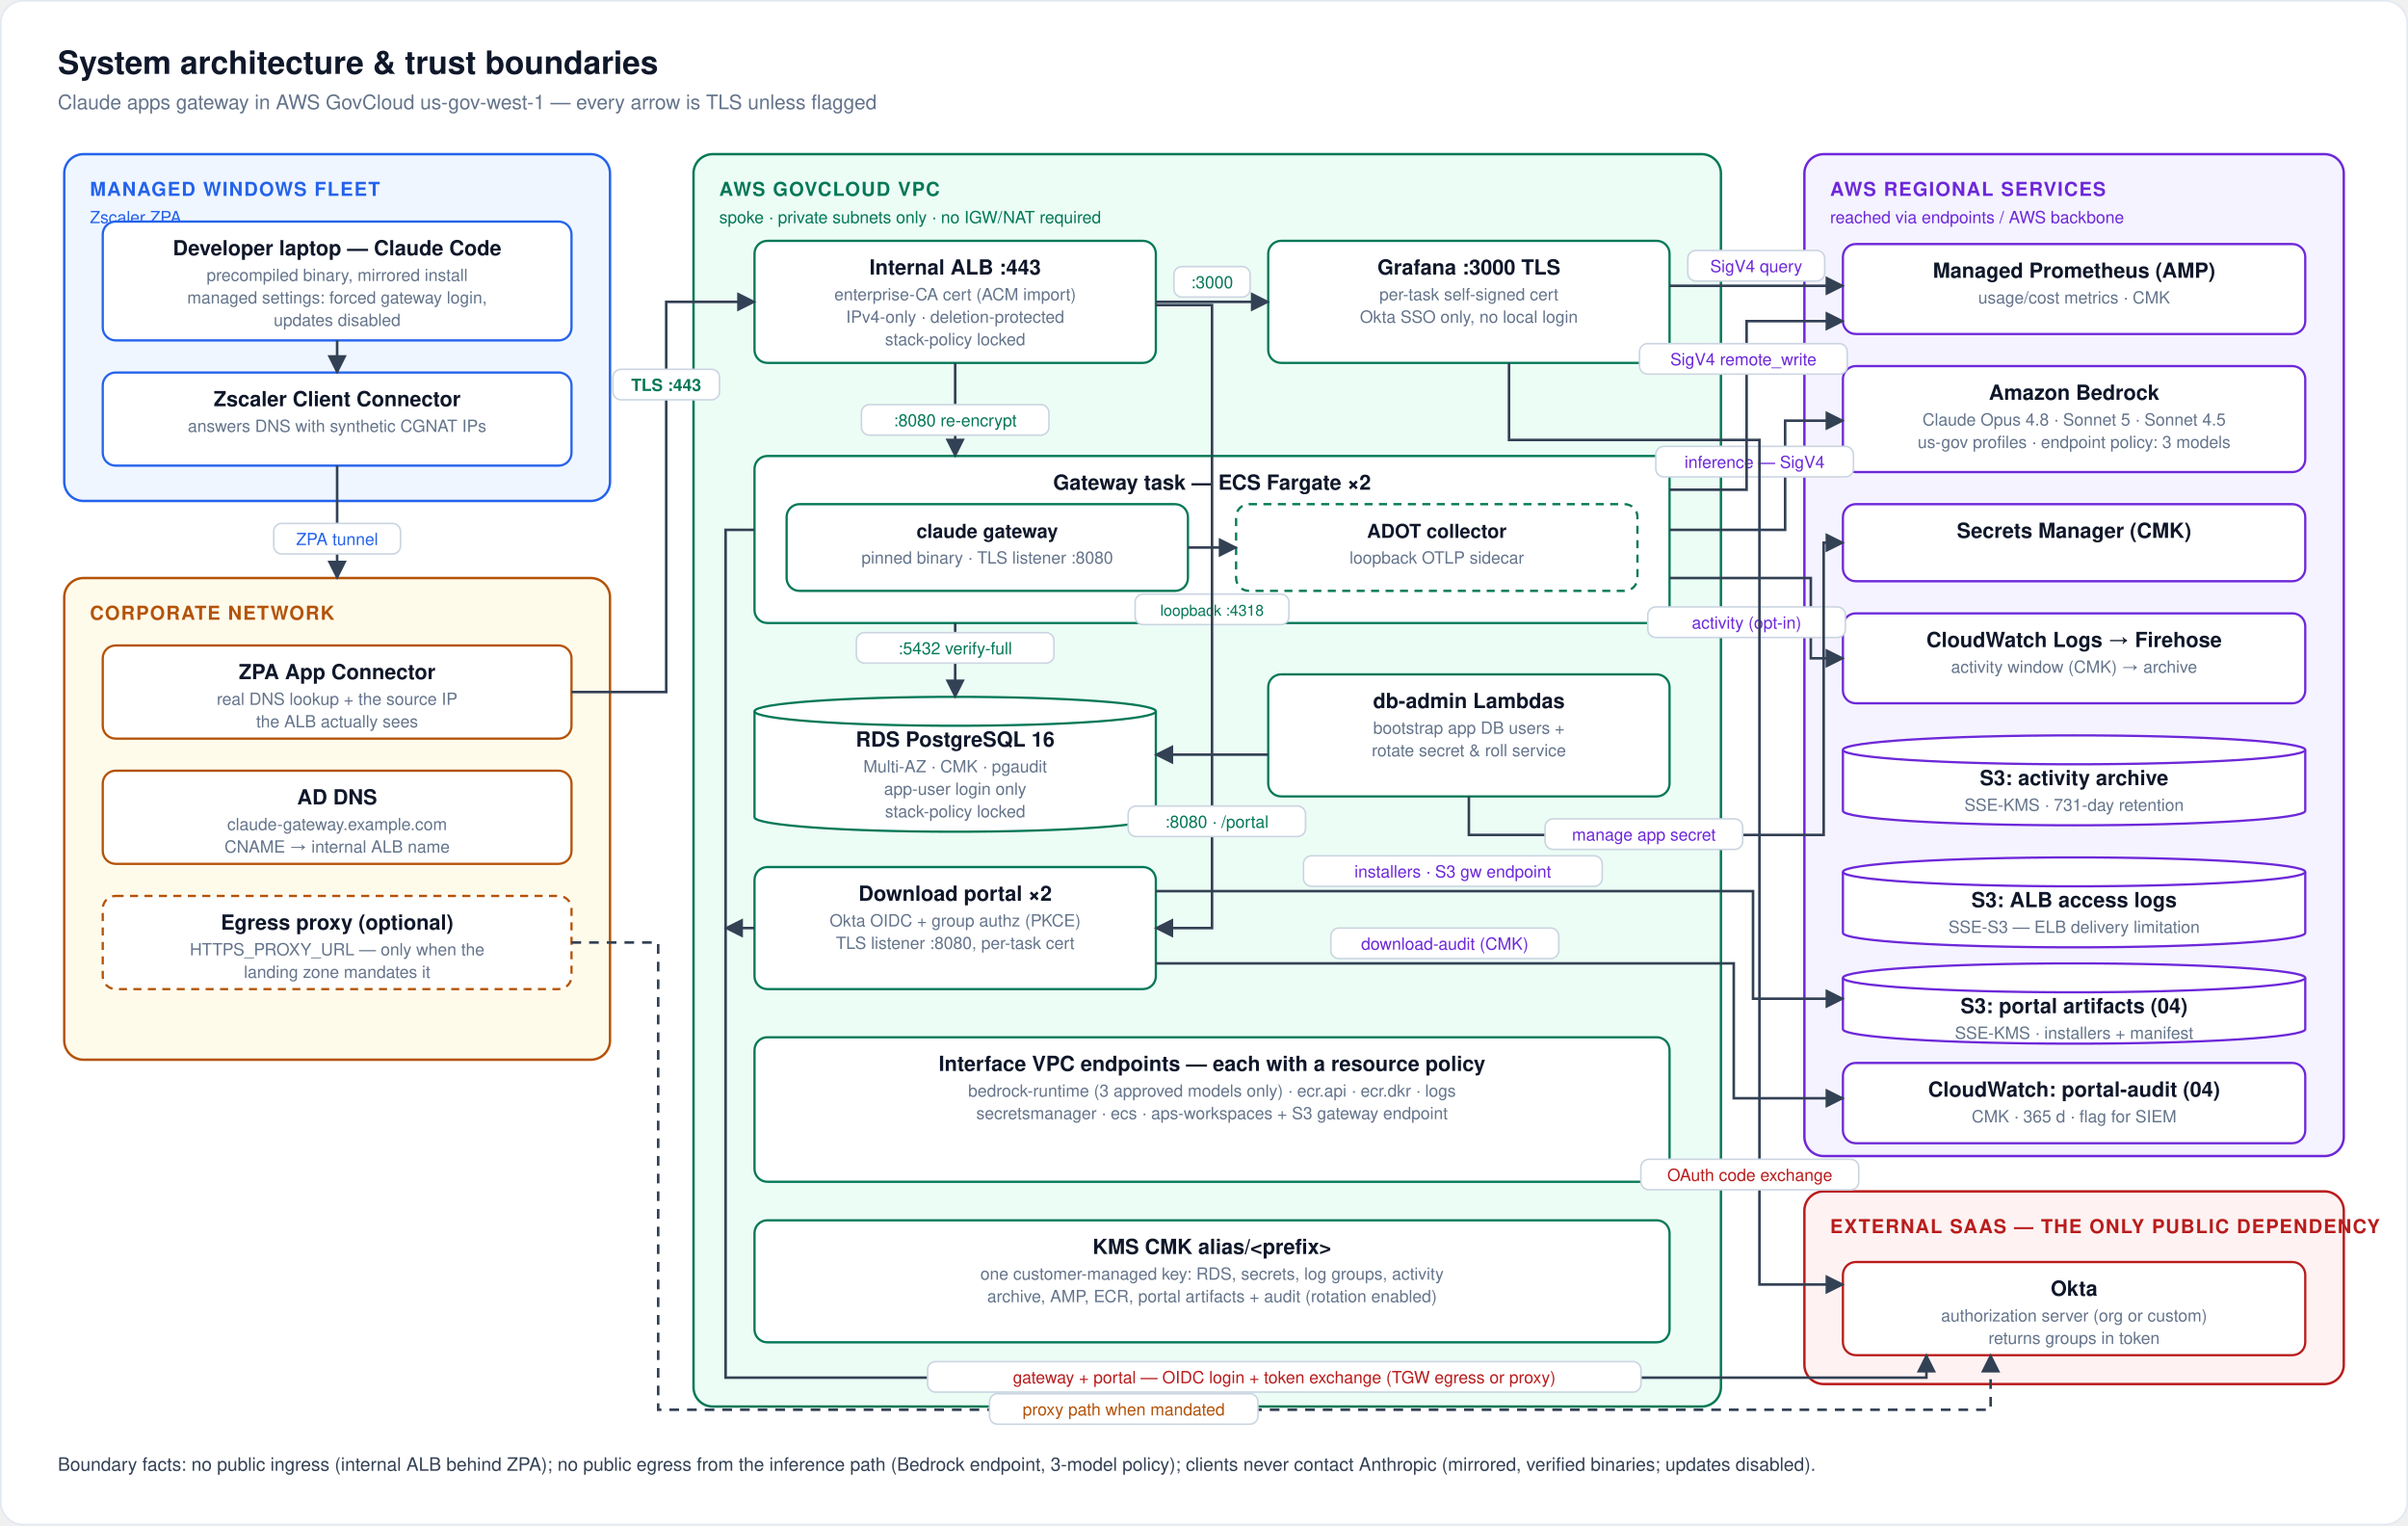
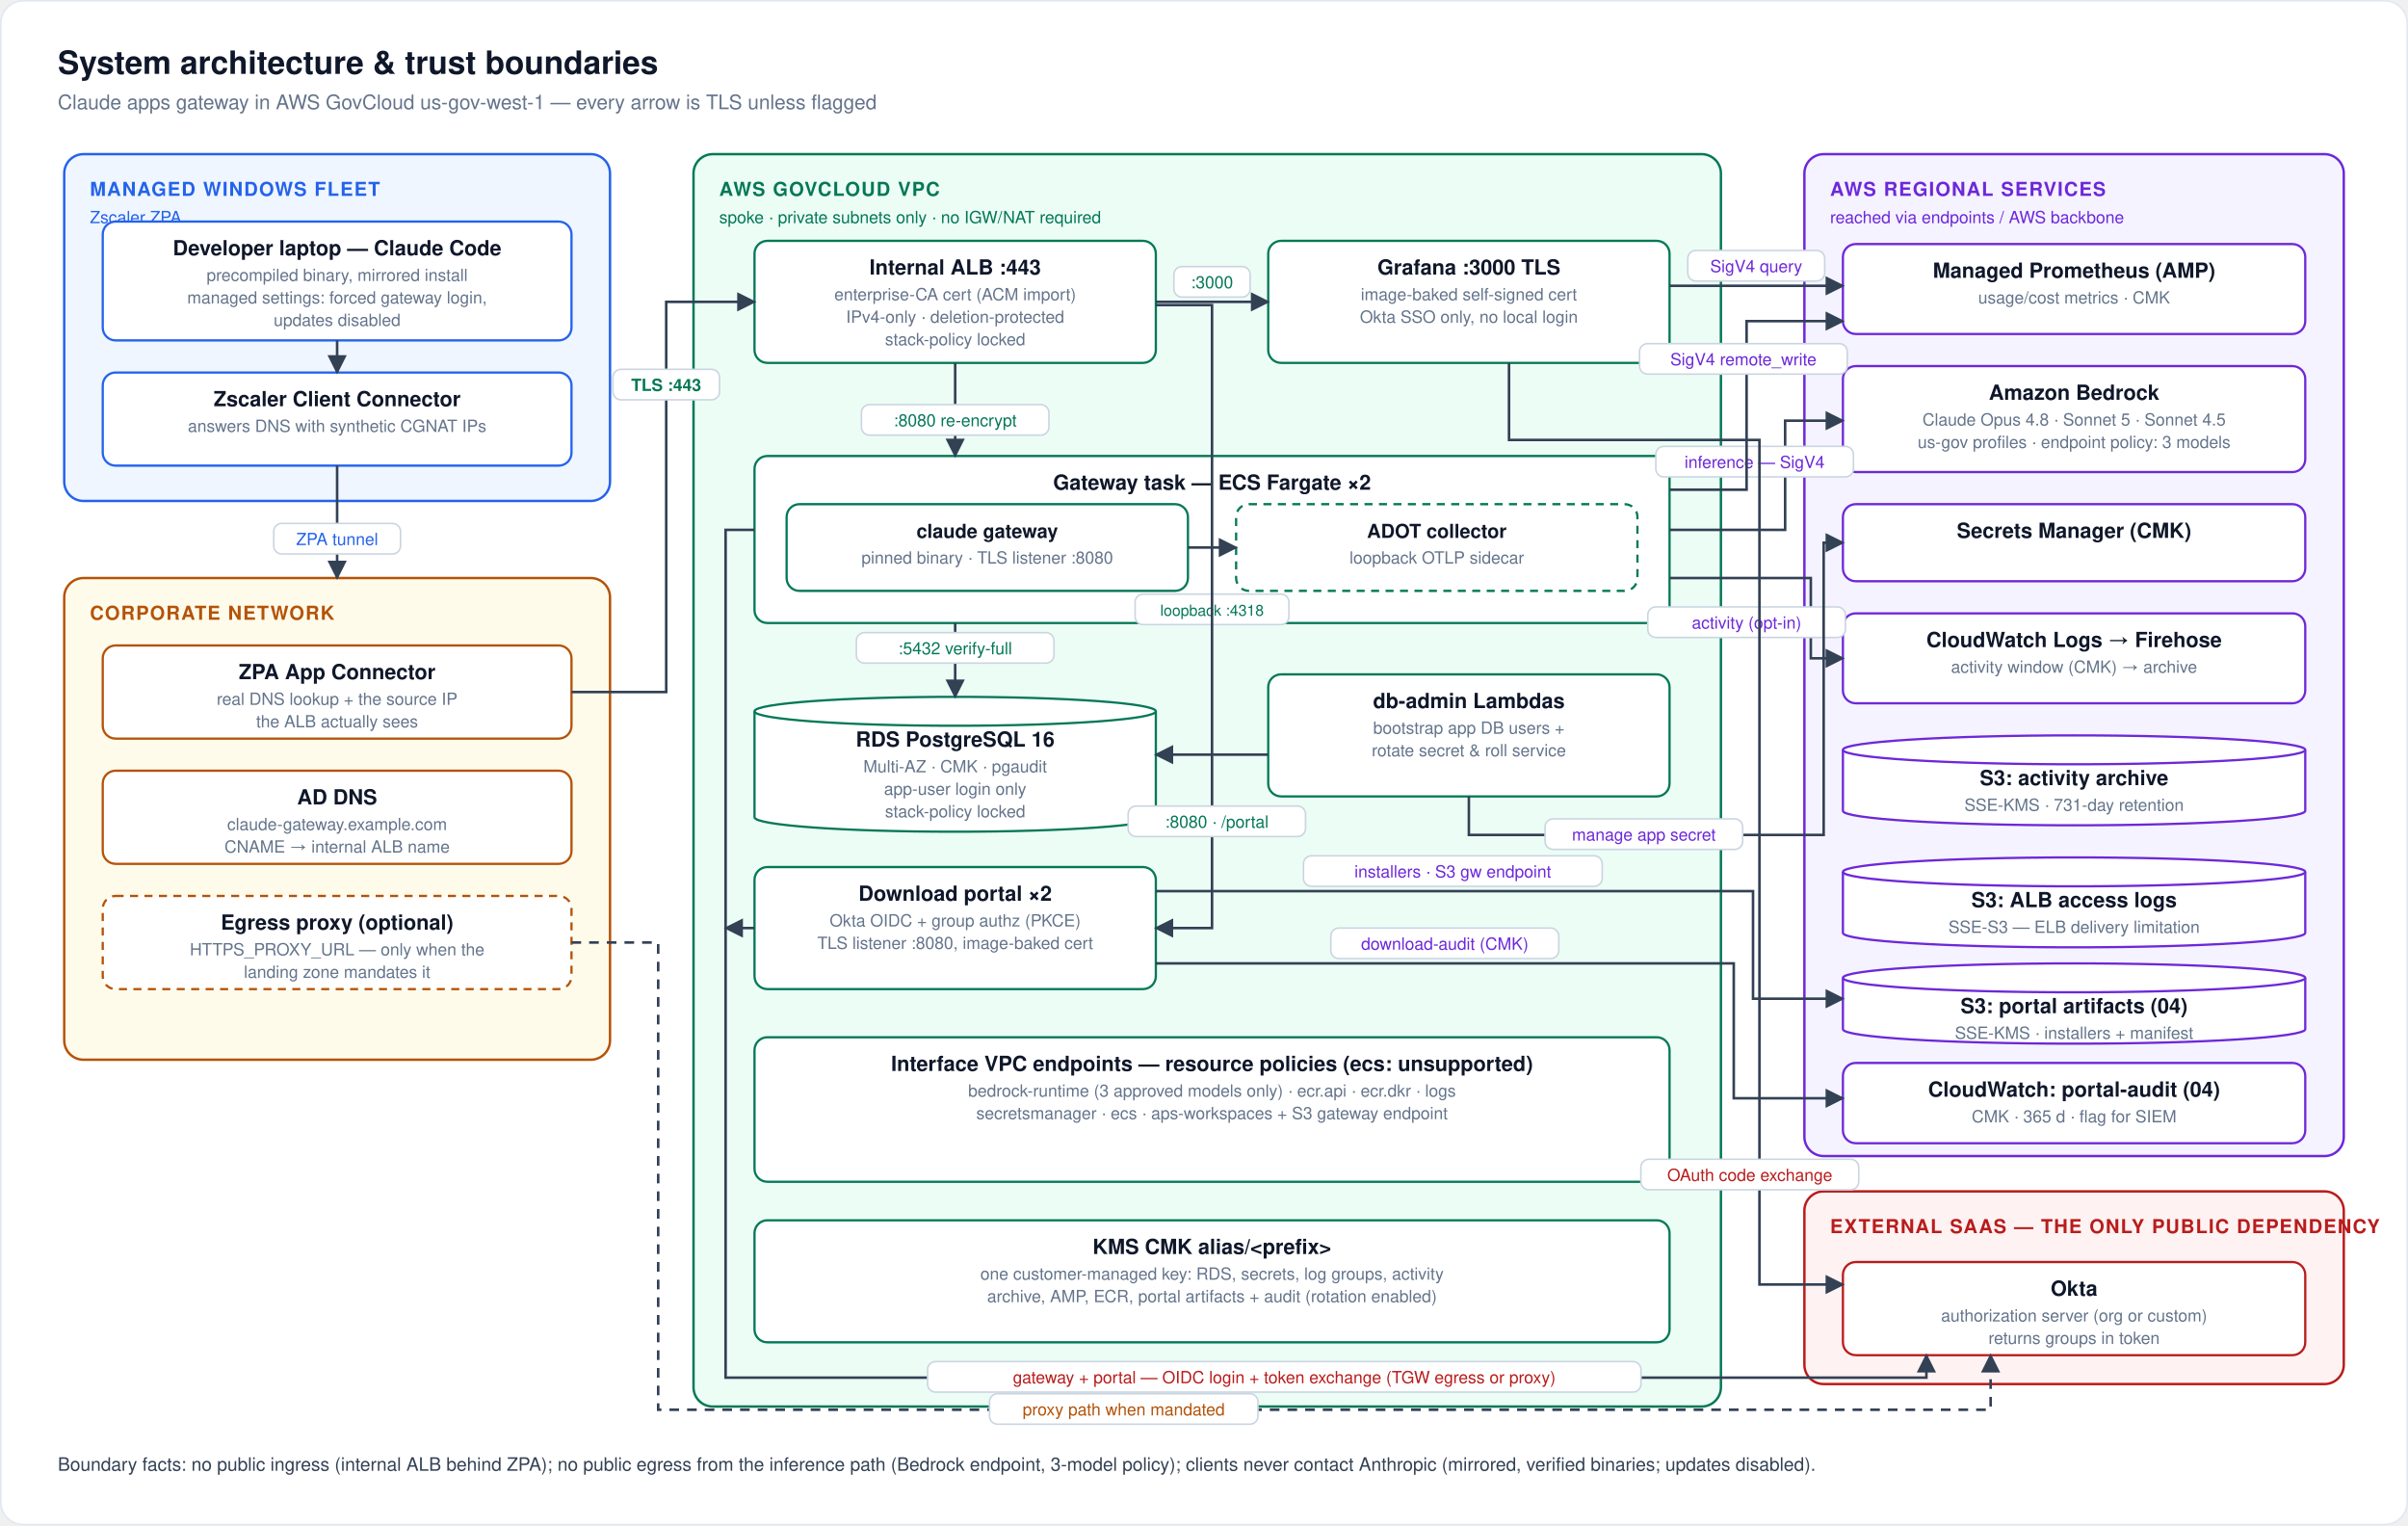
<svg xmlns="http://www.w3.org/2000/svg" width="1500" height="950" viewBox="0 0 1500 950">
  <defs>
    <marker id="arr" viewBox="0 0 10 10" refX="9" refY="5" markerWidth="7.5" markerHeight="7.5" orient="auto-start-reverse">
      <path d="M 0 0 L 10 5 L 0 10 z" fill="#334155" />
    </marker>
  </defs>
  <rect x="0.5" y="0.5" width="1499" height="949" rx="14" fill="#FFFFFF" stroke="#E2E8F0" />
  <text x="36" y="46" font-family="Helvetica, Arial, sans-serif" font-size="20" fill="#0F172A" font-weight="bold" text-anchor="start">System architecture &amp; trust boundaries</text>
  <text x="36" y="68" font-family="Helvetica, Arial, sans-serif" font-size="12.5" fill="#64748B" font-weight="normal" text-anchor="start">Claude apps gateway in AWS GovCloud us-gov-west-1 — every arrow is TLS unless flagged</text>
  <rect x="40" y="96" width="340" height="216" rx="12" fill="#EFF6FF" stroke="#2563EB" stroke-width="1.5" />
  <text x="56" y="122" font-family="Helvetica, Arial, sans-serif" font-size="12" fill="#2563EB" font-weight="bold" text-anchor="start" letter-spacing="0.06em">MANAGED WINDOWS FLEET</text>
  <text x="56" y="139" font-family="Helvetica, Arial, sans-serif" font-size="10.5" fill="#2563EB" font-weight="normal" text-anchor="start">Zscaler ZPA</text>
  <rect x="64" y="138" width="292" height="74" rx="8" fill="#FFFFFF" stroke="#2563EB" stroke-width="1.4" />
  <text x="210.0" y="159" font-family="Helvetica, Arial, sans-serif" font-size="13" fill="#0F172A" font-weight="bold" text-anchor="middle">Developer laptop — Claude Code</text>
  <text x="210.0" y="175" font-family="Helvetica, Arial, sans-serif" font-size="10.5" fill="#64748B" font-weight="normal" text-anchor="middle">precompiled binary, mirrored install</text>
  <text x="210.0" y="189" font-family="Helvetica, Arial, sans-serif" font-size="10.5" fill="#64748B" font-weight="normal" text-anchor="middle">managed settings: forced gateway login,</text>
  <text x="210.0" y="203" font-family="Helvetica, Arial, sans-serif" font-size="10.5" fill="#64748B" font-weight="normal" text-anchor="middle">updates disabled</text>
  <rect x="64" y="232" width="292" height="58" rx="8" fill="#FFFFFF" stroke="#2563EB" stroke-width="1.4" />
  <text x="210.0" y="253" font-family="Helvetica, Arial, sans-serif" font-size="13" fill="#0F172A" font-weight="bold" text-anchor="middle">Zscaler Client Connector</text>
  <text x="210.0" y="269" font-family="Helvetica, Arial, sans-serif" font-size="10.5" fill="#64748B" font-weight="normal" text-anchor="middle">answers DNS with synthetic CGNAT IPs</text>
  <rect x="40" y="360" width="340" height="300" rx="12" fill="#FFFBEB" stroke="#B45309" stroke-width="1.5" />
  <text x="56" y="386" font-family="Helvetica, Arial, sans-serif" font-size="12" fill="#B45309" font-weight="bold" text-anchor="start" letter-spacing="0.06em">CORPORATE NETWORK</text>
  <rect x="64" y="402" width="292" height="58" rx="8" fill="#FFFFFF" stroke="#B45309" stroke-width="1.4" />
  <text x="210.0" y="423" font-family="Helvetica, Arial, sans-serif" font-size="13" fill="#0F172A" font-weight="bold" text-anchor="middle">ZPA App Connector</text>
  <text x="210.0" y="439" font-family="Helvetica, Arial, sans-serif" font-size="10.5" fill="#64748B" font-weight="normal" text-anchor="middle">real DNS lookup + the source IP</text>
  <text x="210.0" y="453" font-family="Helvetica, Arial, sans-serif" font-size="10.5" fill="#64748B" font-weight="normal" text-anchor="middle">the ALB actually sees</text>
  <rect x="64" y="480" width="292" height="58" rx="8" fill="#FFFFFF" stroke="#B45309" stroke-width="1.4" />
  <text x="210.0" y="501" font-family="Helvetica, Arial, sans-serif" font-size="13" fill="#0F172A" font-weight="bold" text-anchor="middle">AD DNS</text>
  <text x="210.0" y="517" font-family="Helvetica, Arial, sans-serif" font-size="10.5" fill="#64748B" font-weight="normal" text-anchor="middle">claude-gateway.example.com</text>
  <text x="210.0" y="531" font-family="Helvetica, Arial, sans-serif" font-size="10.5" fill="#64748B" font-weight="normal" text-anchor="middle">CNAME → internal ALB name</text>
  <rect x="64" y="558" width="292" height="58" rx="8" fill="#FFFFFF" stroke="#B45309" stroke-width="1.4" stroke-dasharray="5 4" />
  <text x="210.0" y="579" font-family="Helvetica, Arial, sans-serif" font-size="13" fill="#0F172A" font-weight="bold" text-anchor="middle">Egress proxy (optional)</text>
  <text x="210.0" y="595" font-family="Helvetica, Arial, sans-serif" font-size="10.5" fill="#64748B" font-weight="normal" text-anchor="middle">HTTPS_PROXY_URL — only when the</text>
  <text x="210.0" y="609" font-family="Helvetica, Arial, sans-serif" font-size="10.5" fill="#64748B" font-weight="normal" text-anchor="middle">landing zone mandates it</text>
  <rect x="432" y="96" width="640" height="780" rx="12" fill="#ECFDF5" stroke="#047857" stroke-width="1.5" />
  <text x="448" y="122" font-family="Helvetica, Arial, sans-serif" font-size="12" fill="#047857" font-weight="bold" text-anchor="start" letter-spacing="0.06em">AWS GOVCLOUD VPC</text>
  <text x="448" y="139" font-family="Helvetica, Arial, sans-serif" font-size="10.5" fill="#047857" font-weight="normal" text-anchor="start">spoke · private subnets only · no IGW/NAT required</text>
  <rect x="470" y="150" width="250" height="76" rx="8" fill="#FFFFFF" stroke="#047857" stroke-width="1.4" />
  <text x="595.0" y="171" font-family="Helvetica, Arial, sans-serif" font-size="13" fill="#0F172A" font-weight="bold" text-anchor="middle">Internal ALB  :443</text>
  <text x="595.0" y="187" font-family="Helvetica, Arial, sans-serif" font-size="10.5" fill="#64748B" font-weight="normal" text-anchor="middle">enterprise-CA cert (ACM import)</text>
  <text x="595.0" y="201" font-family="Helvetica, Arial, sans-serif" font-size="10.5" fill="#64748B" font-weight="normal" text-anchor="middle">IPv4-only · deletion-protected</text>
  <text x="595.0" y="215" font-family="Helvetica, Arial, sans-serif" font-size="10.5" fill="#64748B" font-weight="normal" text-anchor="middle">stack-policy locked</text>
  <rect x="790" y="150" width="250" height="76" rx="8" fill="#FFFFFF" stroke="#047857" stroke-width="1.4" />
  <text x="915.0" y="171" font-family="Helvetica, Arial, sans-serif" font-size="13" fill="#0F172A" font-weight="bold" text-anchor="middle">Grafana  :3000 TLS</text>
-   <text x="915.0" y="187" font-family="Helvetica, Arial, sans-serif" font-size="10.5" fill="#64748B" font-weight="normal" text-anchor="middle">per-task self-signed cert</text>
+   <text x="915.0" y="187" font-family="Helvetica, Arial, sans-serif" font-size="10.5" fill="#64748B" font-weight="normal" text-anchor="middle">image-baked self-signed cert</text>
  <text x="915.0" y="201" font-family="Helvetica, Arial, sans-serif" font-size="10.5" fill="#64748B" font-weight="normal" text-anchor="middle">Okta SSO only, no local login</text>
  <rect x="470" y="284" width="570" height="104" rx="8" fill="#FFFFFF" stroke="#047857" stroke-width="1.4" />
  <text x="755.0" y="305" font-family="Helvetica, Arial, sans-serif" font-size="13" fill="#0F172A" font-weight="bold" text-anchor="middle">Gateway task — ECS Fargate ×2</text>
  <rect x="490" y="314" width="250" height="54" rx="8" fill="#FFFFFF" stroke="#047857" stroke-width="1.4" />
  <text x="615.0" y="335" font-family="Helvetica, Arial, sans-serif" font-size="12" fill="#0F172A" font-weight="bold" text-anchor="middle">claude gateway</text>
  <text x="615.0" y="351" font-family="Helvetica, Arial, sans-serif" font-size="10.5" fill="#64748B" font-weight="normal" text-anchor="middle">pinned binary · TLS listener :8080</text>
  <rect x="770" y="314" width="250" height="54" rx="8" fill="#FFFFFF" stroke="#047857" stroke-width="1.4" stroke-dasharray="5 4" />
  <text x="895.0" y="335" font-family="Helvetica, Arial, sans-serif" font-size="12" fill="#0F172A" font-weight="bold" text-anchor="middle">ADOT collector</text>
  <text x="895.0" y="351" font-family="Helvetica, Arial, sans-serif" font-size="10.5" fill="#64748B" font-weight="normal" text-anchor="middle">loopback OTLP sidecar</text>
  <path d="M740 341 L770 341" fill="none" stroke="#334155" stroke-width="1.6" marker-end="url(#arr)" />
  <rect x="707.1" y="370" width="95.8" height="19" rx="5" fill="#FFFFFF" stroke="#CBD5E1" />
  <text x="755" y="383.5" font-family="Helvetica, Arial, sans-serif" font-size="9.5" fill="#047857" font-weight="normal" text-anchor="middle">loopback :4318</text>
  <path d="M470 443 a 125.0 9 0 0 1 250 0 v 66 a 125.0 9 0 0 1 -250 0 Z" fill="#FFFFFF" stroke="#047857" stroke-width="1.4" />
  <path d="M470 443 a 125.0 9 0 0 0 250 0" fill="none" stroke="#047857" stroke-width="1.4" />
  <text x="595.0" y="465" font-family="Helvetica, Arial, sans-serif" font-size="13" fill="#0F172A" font-weight="bold" text-anchor="middle">RDS PostgreSQL 16</text>
  <text x="595.0" y="481" font-family="Helvetica, Arial, sans-serif" font-size="10.5" fill="#64748B" font-weight="normal" text-anchor="middle">Multi-AZ · CMK · pgaudit</text>
  <text x="595.0" y="495" font-family="Helvetica, Arial, sans-serif" font-size="10.5" fill="#64748B" font-weight="normal" text-anchor="middle">app-user login only</text>
  <text x="595.0" y="509" font-family="Helvetica, Arial, sans-serif" font-size="10.5" fill="#64748B" font-weight="normal" text-anchor="middle">stack-policy locked</text>
  <rect x="790" y="420" width="250" height="76" rx="8" fill="#FFFFFF" stroke="#047857" stroke-width="1.4" />
  <text x="915.0" y="441" font-family="Helvetica, Arial, sans-serif" font-size="13" fill="#0F172A" font-weight="bold" text-anchor="middle">db-admin Lambdas</text>
  <text x="915.0" y="457" font-family="Helvetica, Arial, sans-serif" font-size="10.5" fill="#64748B" font-weight="normal" text-anchor="middle">bootstrap app DB users +</text>
  <text x="915.0" y="471" font-family="Helvetica, Arial, sans-serif" font-size="10.5" fill="#64748B" font-weight="normal" text-anchor="middle">rotate secret &amp; roll service</text>
  <rect x="470" y="540" width="250" height="76" rx="8" fill="#FFFFFF" stroke="#047857" stroke-width="1.4" />
  <text x="595.0" y="561" font-family="Helvetica, Arial, sans-serif" font-size="13" fill="#0F172A" font-weight="bold" text-anchor="middle">Download portal ×2</text>
  <text x="595.0" y="577" font-family="Helvetica, Arial, sans-serif" font-size="10.5" fill="#64748B" font-weight="normal" text-anchor="middle">Okta OIDC + group authz (PKCE)</text>
-   <text x="595.0" y="591" font-family="Helvetica, Arial, sans-serif" font-size="10.5" fill="#64748B" font-weight="normal" text-anchor="middle">TLS listener :8080, per-task cert</text>
+   <text x="595.0" y="591" font-family="Helvetica, Arial, sans-serif" font-size="10.5" fill="#64748B" font-weight="normal" text-anchor="middle">TLS listener :8080, image-baked cert</text>
  <rect x="470" y="646" width="570" height="90" rx="8" fill="#FFFFFF" stroke="#047857" stroke-width="1.4" />
-   <text x="755.0" y="667" font-family="Helvetica, Arial, sans-serif" font-size="13" fill="#0F172A" font-weight="bold" text-anchor="middle">Interface VPC endpoints — each with a resource policy</text>
+   <text x="755.0" y="667" font-family="Helvetica, Arial, sans-serif" font-size="13" fill="#0F172A" font-weight="bold" text-anchor="middle">Interface VPC endpoints — resource policies (ecs: unsupported)</text>
  <text x="755.0" y="683" font-family="Helvetica, Arial, sans-serif" font-size="10.5" fill="#64748B" font-weight="normal" text-anchor="middle">bedrock-runtime (3 approved models only) · ecr.api · ecr.dkr · logs</text>
  <text x="755.0" y="697" font-family="Helvetica, Arial, sans-serif" font-size="10.5" fill="#64748B" font-weight="normal" text-anchor="middle">secretsmanager · ecs · aps-workspaces  +  S3 gateway endpoint</text>
  <rect x="470" y="760" width="570" height="76" rx="8" fill="#FFFFFF" stroke="#047857" stroke-width="1.4" />
  <text x="755.0" y="781" font-family="Helvetica, Arial, sans-serif" font-size="13" fill="#0F172A" font-weight="bold" text-anchor="middle">KMS CMK  alias/&lt;prefix&gt;</text>
  <text x="755.0" y="797" font-family="Helvetica, Arial, sans-serif" font-size="10.5" fill="#64748B" font-weight="normal" text-anchor="middle">one customer-managed key: RDS, secrets, log groups, activity</text>
  <text x="755.0" y="811" font-family="Helvetica, Arial, sans-serif" font-size="10.5" fill="#64748B" font-weight="normal" text-anchor="middle">archive, AMP, ECR, portal artifacts + audit (rotation enabled)</text>
  <rect x="1124" y="96" width="336" height="624" rx="12" fill="#F5F3FF" stroke="#6D28D9" stroke-width="1.5" />
  <text x="1140" y="122" font-family="Helvetica, Arial, sans-serif" font-size="12" fill="#6D28D9" font-weight="bold" text-anchor="start" letter-spacing="0.06em">AWS REGIONAL SERVICES</text>
  <text x="1140" y="139" font-family="Helvetica, Arial, sans-serif" font-size="10.5" fill="#6D28D9" font-weight="normal" text-anchor="start">reached via endpoints / AWS backbone</text>
  <rect x="1148" y="152" width="288" height="56" rx="8" fill="#FFFFFF" stroke="#6D28D9" stroke-width="1.4" />
  <text x="1292.0" y="173" font-family="Helvetica, Arial, sans-serif" font-size="13" fill="#0F172A" font-weight="bold" text-anchor="middle">Managed Prometheus (AMP)</text>
  <text x="1292.0" y="189" font-family="Helvetica, Arial, sans-serif" font-size="10.5" fill="#64748B" font-weight="normal" text-anchor="middle">usage/cost metrics · CMK</text>
  <rect x="1148" y="228" width="288" height="66" rx="8" fill="#FFFFFF" stroke="#6D28D9" stroke-width="1.4" />
  <text x="1292.0" y="249" font-family="Helvetica, Arial, sans-serif" font-size="13" fill="#0F172A" font-weight="bold" text-anchor="middle">Amazon Bedrock</text>
  <text x="1292.0" y="265" font-family="Helvetica, Arial, sans-serif" font-size="10.5" fill="#64748B" font-weight="normal" text-anchor="middle">Claude Opus 4.8 · Sonnet 5 · Sonnet 4.5</text>
  <text x="1292.0" y="279" font-family="Helvetica, Arial, sans-serif" font-size="10.5" fill="#64748B" font-weight="normal" text-anchor="middle">us-gov profiles · endpoint policy: 3 models</text>
  <rect x="1148" y="314" width="288" height="48" rx="8" fill="#FFFFFF" stroke="#6D28D9" stroke-width="1.4" />
  <text x="1292.0" y="335" font-family="Helvetica, Arial, sans-serif" font-size="13" fill="#0F172A" font-weight="bold" text-anchor="middle">Secrets Manager (CMK)</text>
  <rect x="1148" y="382" width="288" height="56" rx="8" fill="#FFFFFF" stroke="#6D28D9" stroke-width="1.4" />
  <text x="1292.0" y="403" font-family="Helvetica, Arial, sans-serif" font-size="13" fill="#0F172A" font-weight="bold" text-anchor="middle">CloudWatch Logs → Firehose</text>
  <text x="1292.0" y="419" font-family="Helvetica, Arial, sans-serif" font-size="10.5" fill="#64748B" font-weight="normal" text-anchor="middle">activity window (CMK) → archive</text>
  <path d="M1148 467 a 144.0 9 0 0 1 288 0 v 38 a 144.0 9 0 0 1 -288 0 Z" fill="#FFFFFF" stroke="#6D28D9" stroke-width="1.4" />
  <path d="M1148 467 a 144.0 9 0 0 0 288 0" fill="none" stroke="#6D28D9" stroke-width="1.4" />
  <text x="1292.0" y="489" font-family="Helvetica, Arial, sans-serif" font-size="13" fill="#0F172A" font-weight="bold" text-anchor="middle">S3: activity archive</text>
  <text x="1292.0" y="505" font-family="Helvetica, Arial, sans-serif" font-size="10.5" fill="#64748B" font-weight="normal" text-anchor="middle">SSE-KMS · 731-day retention</text>
  <path d="M1148 543 a 144.0 9 0 0 1 288 0 v 38 a 144.0 9 0 0 1 -288 0 Z" fill="#FFFFFF" stroke="#6D28D9" stroke-width="1.4" />
  <path d="M1148 543 a 144.0 9 0 0 0 288 0" fill="none" stroke="#6D28D9" stroke-width="1.4" />
  <text x="1292.0" y="565" font-family="Helvetica, Arial, sans-serif" font-size="13" fill="#0F172A" font-weight="bold" text-anchor="middle">S3: ALB access logs</text>
  <text x="1292.0" y="581" font-family="Helvetica, Arial, sans-serif" font-size="10.5" fill="#64748B" font-weight="normal" text-anchor="middle">SSE-S3 — ELB delivery limitation</text>
  <path d="M1148 609 a 144.0 9 0 0 1 288 0 v 32 a 144.0 9 0 0 1 -288 0 Z" fill="#FFFFFF" stroke="#6D28D9" stroke-width="1.4" />
  <path d="M1148 609 a 144.0 9 0 0 0 288 0" fill="none" stroke="#6D28D9" stroke-width="1.4" />
  <text x="1292.0" y="631" font-family="Helvetica, Arial, sans-serif" font-size="13" fill="#0F172A" font-weight="bold" text-anchor="middle">S3: portal artifacts (04)</text>
  <text x="1292.0" y="647" font-family="Helvetica, Arial, sans-serif" font-size="10.5" fill="#64748B" font-weight="normal" text-anchor="middle">SSE-KMS · installers + manifest</text>
  <rect x="1148" y="662" width="288" height="50" rx="8" fill="#FFFFFF" stroke="#6D28D9" stroke-width="1.4" />
  <text x="1292.0" y="683" font-family="Helvetica, Arial, sans-serif" font-size="13" fill="#0F172A" font-weight="bold" text-anchor="middle">CloudWatch: portal-audit (04)</text>
  <text x="1292.0" y="699" font-family="Helvetica, Arial, sans-serif" font-size="10.5" fill="#64748B" font-weight="normal" text-anchor="middle">CMK · 365 d · flag for SIEM</text>
  <rect x="1124" y="742" width="336" height="120" rx="12" fill="#FEF2F2" stroke="#B91C1C" stroke-width="1.5" />
  <text x="1140" y="768" font-family="Helvetica, Arial, sans-serif" font-size="12" fill="#B91C1C" font-weight="bold" text-anchor="start" letter-spacing="0.06em">EXTERNAL SAAS — THE ONLY PUBLIC DEPENDENCY</text>
  <rect x="1148" y="786" width="288" height="58" rx="8" fill="#FFFFFF" stroke="#B91C1C" stroke-width="1.4" />
  <text x="1292.0" y="807" font-family="Helvetica, Arial, sans-serif" font-size="13" fill="#0F172A" font-weight="bold" text-anchor="middle">Okta</text>
  <text x="1292.0" y="823" font-family="Helvetica, Arial, sans-serif" font-size="10.5" fill="#64748B" font-weight="normal" text-anchor="middle">authorization server (org or custom)</text>
  <text x="1292.0" y="837" font-family="Helvetica, Arial, sans-serif" font-size="10.5" fill="#64748B" font-weight="normal" text-anchor="middle">returns groups in token</text>
  <path d="M210 212 L210 232" fill="none" stroke="#334155" stroke-width="1.6" marker-end="url(#arr)" />
  <path d="M210 290 L210 360" fill="none" stroke="#334155" stroke-width="1.6" marker-end="url(#arr)" />
  <rect x="170.5" y="326" width="79.0" height="19" rx="5" fill="#FFFFFF" stroke="#CBD5E1" />
  <text x="210" y="339.5" font-family="Helvetica, Arial, sans-serif" font-size="10.5" fill="#2563EB" font-weight="normal" text-anchor="middle">ZPA tunnel</text>
  <path d="M356 431 L415 431 L415 188 L470 188" fill="none" stroke="#334155" stroke-width="1.6" marker-end="url(#arr)" />
  <rect x="381.8" y="230" width="66.4" height="19" rx="5" fill="#FFFFFF" stroke="#CBD5E1" />
  <text x="415" y="243.5" font-family="Helvetica, Arial, sans-serif" font-size="10.5" fill="#047857" font-weight="bold" text-anchor="middle">TLS :443</text>
  <path d="M720 188 L790 188" fill="none" stroke="#334155" stroke-width="1.6" marker-end="url(#arr)" />
  <rect x="731.25" y="166" width="47.5" height="19" rx="5" fill="#FFFFFF" stroke="#CBD5E1" />
  <text x="755" y="179.5" font-family="Helvetica, Arial, sans-serif" font-size="10.5" fill="#047857" font-weight="normal" text-anchor="middle">:3000</text>
  <path d="M595 226 L595 284" fill="none" stroke="#334155" stroke-width="1.6" marker-end="url(#arr)" />
  <rect x="536.6" y="252" width="116.8" height="19" rx="5" fill="#FFFFFF" stroke="#CBD5E1" />
  <text x="595" y="265.5" font-family="Helvetica, Arial, sans-serif" font-size="10.5" fill="#047857" font-weight="normal" text-anchor="middle">:8080 re-encrypt</text>
  <path d="M595 388 L595 434" fill="none" stroke="#334155" stroke-width="1.6" marker-end="url(#arr)" />
  <rect x="533.45" y="394" width="123.1" height="19" rx="5" fill="#FFFFFF" stroke="#CBD5E1" />
  <text x="595" y="407.5" font-family="Helvetica, Arial, sans-serif" font-size="10.5" fill="#047857" font-weight="normal" text-anchor="middle">:5432 verify-full</text>
  <path d="M1040 178 L1148 178" fill="none" stroke="#334155" stroke-width="1.6" marker-end="url(#arr)" />
  <rect x="1051.35" y="156" width="85.3" height="19" rx="5" fill="#FFFFFF" stroke="#CBD5E1" />
  <text x="1094" y="169.5" font-family="Helvetica, Arial, sans-serif" font-size="10.5" fill="#6D28D9" font-weight="normal" text-anchor="middle">SigV4 query</text>
  <path d="M1040 330 L1112 330 L1112 262 L1148 262" fill="none" stroke="#334155" stroke-width="1.6" marker-end="url(#arr)" />
  <rect x="1031.45" y="278" width="123.1" height="19" rx="5" fill="#FFFFFF" stroke="#CBD5E1" />
  <text x="1093" y="291.5" font-family="Helvetica, Arial, sans-serif" font-size="10.5" fill="#6D28D9" font-weight="normal" text-anchor="middle">inference — SigV4</text>
  <path d="M1040 305 L1088 305 L1088 200 L1148 200" fill="none" stroke="#334155" stroke-width="1.6" marker-end="url(#arr)" />
  <rect x="1021.3" y="214" width="129.4" height="19" rx="5" fill="#FFFFFF" stroke="#CBD5E1" />
  <text x="1086" y="227.5" font-family="Helvetica, Arial, sans-serif" font-size="10.5" fill="#6D28D9" font-weight="normal" text-anchor="middle">SigV4 remote_write</text>
  <path d="M1040 360 L1128 360 L1128 410 L1148 410" fill="none" stroke="#334155" stroke-width="1.6" marker-end="url(#arr)" />
  <rect x="1026.45" y="378" width="123.1" height="19" rx="5" fill="#FFFFFF" stroke="#CBD5E1" />
  <text x="1088" y="391.5" font-family="Helvetica, Arial, sans-serif" font-size="10.5" fill="#6D28D9" font-weight="normal" text-anchor="middle">activity (opt-in)</text>
  <path d="M790 470 L720 470" fill="none" stroke="#334155" stroke-width="1.6" marker-end="url(#arr)" />
  <path d="M915 496 L915 520 L1136 520 L1136 338 L1148 338" fill="none" stroke="#334155" stroke-width="1.6" marker-end="url(#arr)" />
  <rect x="962.45" y="510" width="123.1" height="19" rx="5" fill="#FFFFFF" stroke="#CBD5E1" />
  <text x="1024" y="523.5" font-family="Helvetica, Arial, sans-serif" font-size="10.5" fill="#6D28D9" font-weight="normal" text-anchor="middle">manage app secret</text>
  <path d="M720 190 L755 190 L755 578 L720 578" fill="none" stroke="#334155" stroke-width="1.6" marker-end="url(#arr)" />
  <rect x="702.75" y="502" width="110.5" height="19" rx="5" fill="#FFFFFF" stroke="#CBD5E1" />
  <text x="758" y="515.5" font-family="Helvetica, Arial, sans-serif" font-size="10.5" fill="#047857" font-weight="normal" text-anchor="middle">:8080 · /portal</text>
  <path d="M720 555 L1092 555 L1092 622 L1148 622" fill="none" stroke="#334155" stroke-width="1.6" marker-end="url(#arr)" />
  <rect x="811.95" y="533" width="186.1" height="19" rx="5" fill="#FFFFFF" stroke="#CBD5E1" />
  <text x="905" y="546.5" font-family="Helvetica, Arial, sans-serif" font-size="10.5" fill="#6D28D9" font-weight="normal" text-anchor="middle">installers · S3 gw endpoint</text>
  <path d="M720 600 L1080 600 L1080 684 L1148 684" fill="none" stroke="#334155" stroke-width="1.6" marker-end="url(#arr)" />
  <rect x="829.0" y="578" width="142.0" height="19" rx="5" fill="#FFFFFF" stroke="#CBD5E1" />
  <text x="900" y="591.5" font-family="Helvetica, Arial, sans-serif" font-size="10.5" fill="#6D28D9" font-weight="normal" text-anchor="middle">download-audit (CMK)</text>
  <path d="M470 330 L452 330 L452 858 L1200 858 L1200 844" fill="none" stroke="#334155" stroke-width="1.6" marker-end="url(#arr)" />
  <path d="M470 578 L452 578" fill="none" stroke="#334155" stroke-width="1.6" marker-end="url(#arr)" />
  <rect x="577.8" y="848" width="444.4" height="19" rx="5" fill="#FFFFFF" stroke="#CBD5E1" />
  <text x="800" y="861.5" font-family="Helvetica, Arial, sans-serif" font-size="10.5" fill="#B91C1C" font-weight="normal" text-anchor="middle">gateway + portal — OIDC login + token exchange (TGW egress or proxy)</text>
  <path d="M940 226 L940 274 L1096 274 L1096 800 L1148 800" fill="none" stroke="#334155" stroke-width="1.6" marker-end="url(#arr)" />
  <rect x="1022.15" y="722" width="135.7" height="19" rx="5" fill="#FFFFFF" stroke="#CBD5E1" />
  <text x="1090" y="735.5" font-family="Helvetica, Arial, sans-serif" font-size="10.5" fill="#B91C1C" font-weight="normal" text-anchor="middle">OAuth code exchange</text>
  <path d="M356 587 L410 587 L410 878 L1240 878 L1240 844" fill="none" stroke="#334155" stroke-width="1.6" stroke-dasharray="6 5" marker-end="url(#arr)" />
  <rect x="616.4" y="868" width="167.2" height="19" rx="5" fill="#FFFFFF" stroke="#CBD5E1" />
  <text x="700" y="881.5" font-family="Helvetica, Arial, sans-serif" font-size="10.5" fill="#B45309" font-weight="normal" text-anchor="middle">proxy path when mandated</text>
  <text x="36" y="916" font-family="Helvetica, Arial, sans-serif" font-size="11.5" fill="#334155" font-weight="normal" text-anchor="start">Boundary facts: no public ingress (internal ALB behind ZPA); no public egress from the inference path (Bedrock endpoint, 3-model policy); clients never contact Anthropic (mirrored, verified binaries; updates disabled).</text>
</svg>
